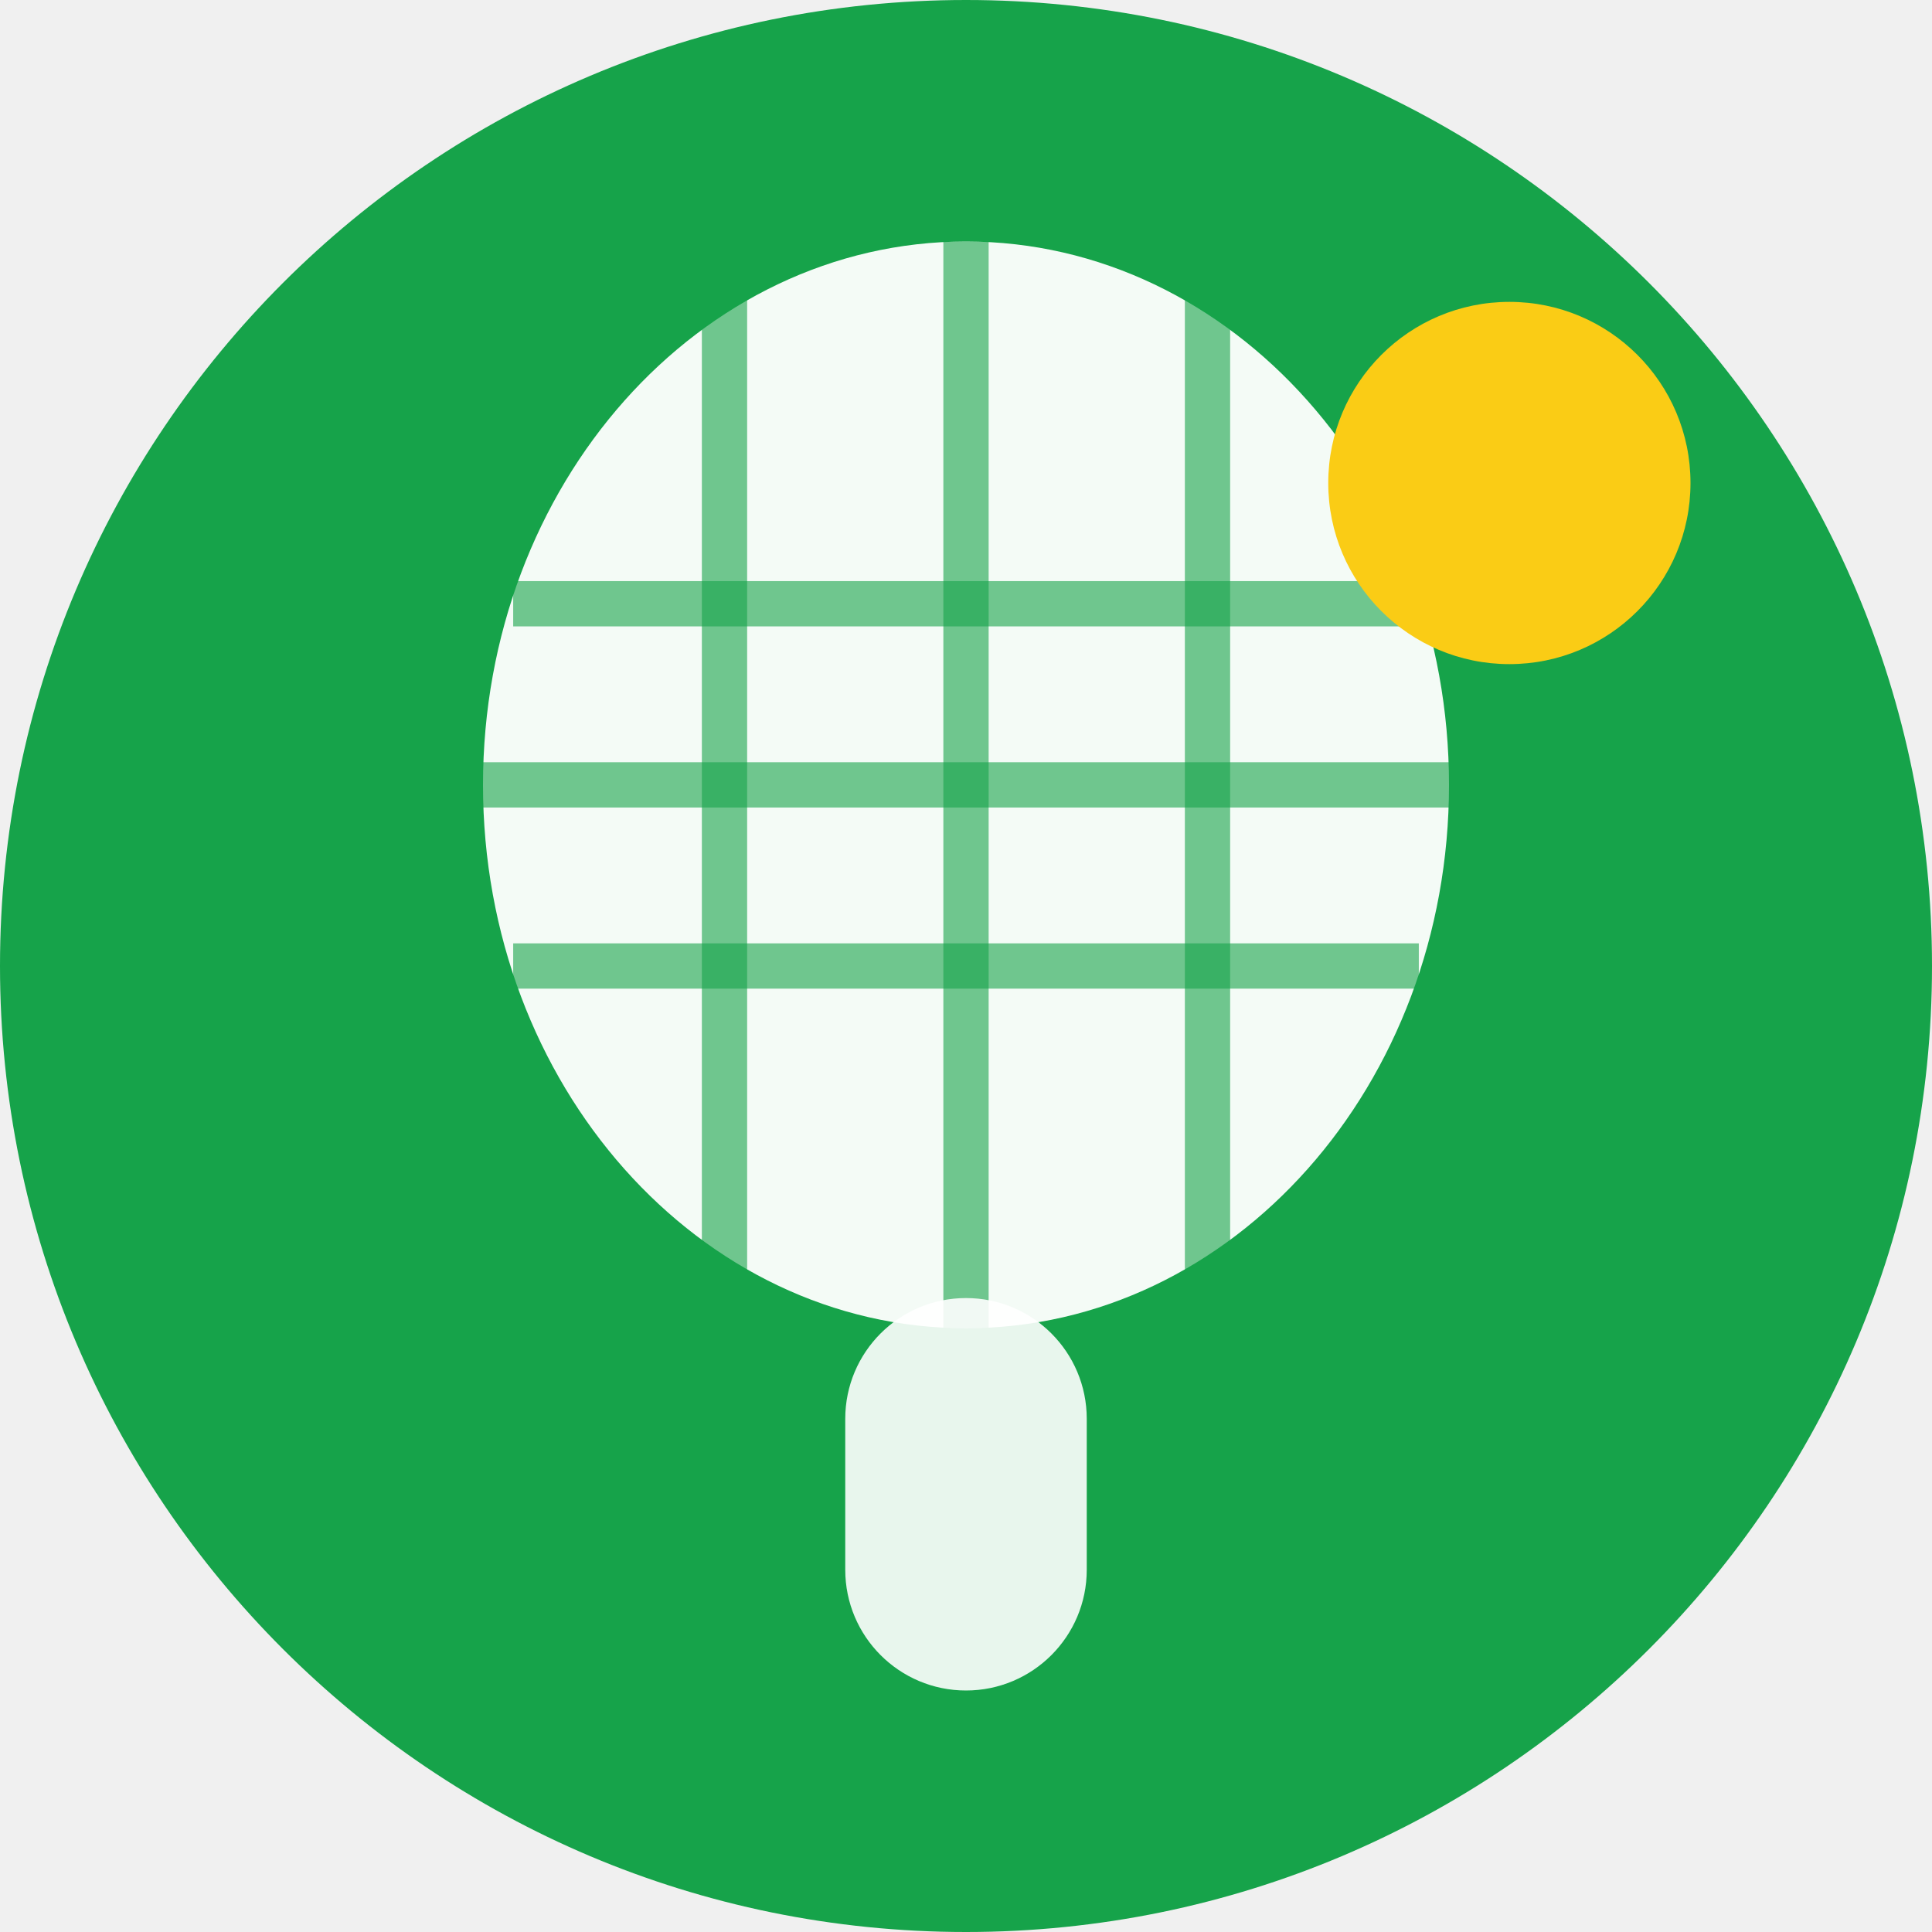
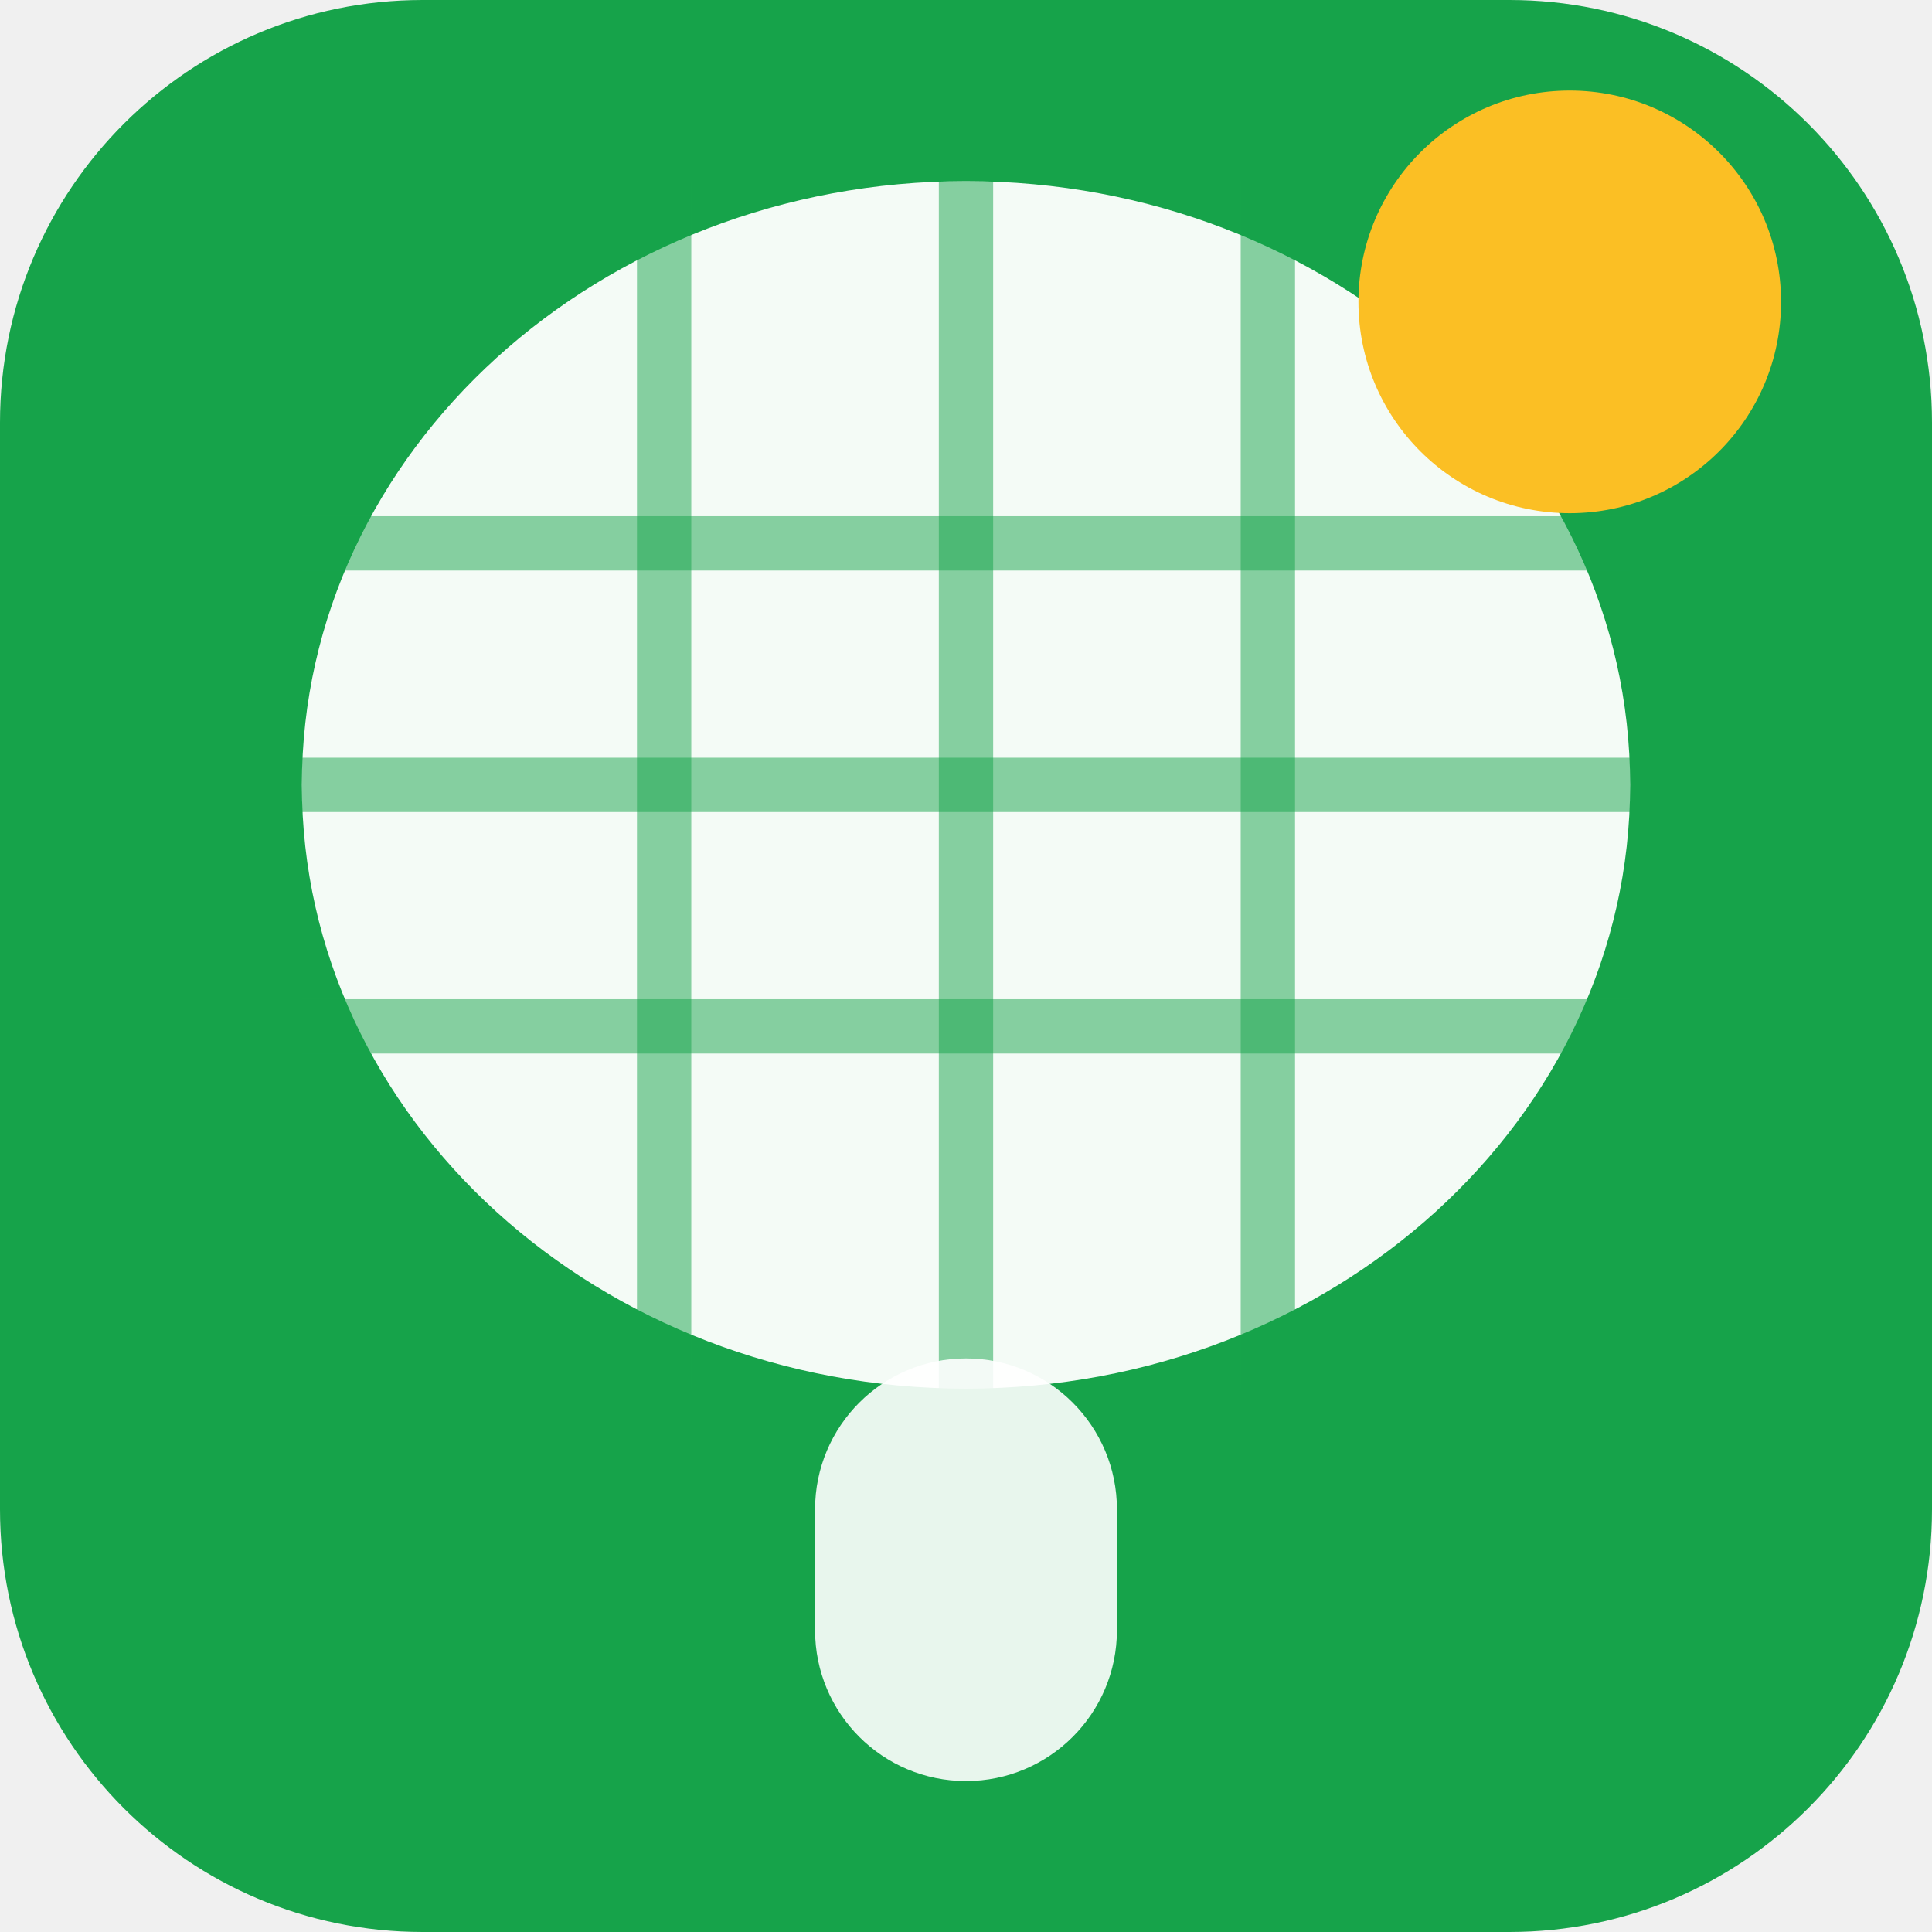
<svg xmlns="http://www.w3.org/2000/svg" viewBox="0 0 64 64" fill="none">
-   <circle cx="32" cy="32" r="32" fill="#16a34a" />
-   <ellipse cx="32" cy="26" rx="16" ry="18" fill="white" opacity="0.95" />
-   <line x1="17" y1="20" x2="47" y2="20" stroke="#16a34a" stroke-width="1.5" opacity="0.6" />
-   <line x1="16" y1="26" x2="48" y2="26" stroke="#16a34a" stroke-width="1.5" opacity="0.6" />
-   <line x1="17" y1="32" x2="47" y2="32" stroke="#16a34a" stroke-width="1.5" opacity="0.6" />
-   <line x1="24" y1="9" x2="24" y2="44" stroke="#16a34a" stroke-width="1.5" opacity="0.6" />
-   <line x1="32" y1="8" x2="32" y2="44" stroke="#16a34a" stroke-width="1.5" opacity="0.6" />
-   <line x1="40" y1="9" x2="40" y2="44" stroke="#16a34a" stroke-width="1.5" opacity="0.6" />
-   <rect x="28" y="43" width="8" height="13" rx="4" fill="white" opacity="0.9" />
-   <circle cx="50" cy="16" r="6" fill="#facc15" />
+   <rect width="64" height="64" rx="14" fill="#16a34a" />
+   <rect x="10" y="6" width="44" height="40" rx="22" fill="white" opacity="0.95" />
+   <line x1="10" y1="18" x2="54" y2="18" stroke="#16a34a" stroke-width="1.8" opacity="0.5" />
+   <line x1="10" y1="26" x2="54" y2="26" stroke="#16a34a" stroke-width="1.8" opacity="0.5" />
+   <line x1="10" y1="34" x2="54" y2="34" stroke="#16a34a" stroke-width="1.8" opacity="0.5" />
+   <line x1="22" y1="6" x2="22" y2="46" stroke="#16a34a" stroke-width="1.8" opacity="0.5" />
+   <line x1="32" y1="6" x2="32" y2="46" stroke="#16a34a" stroke-width="1.8" opacity="0.5" />
+   <line x1="42" y1="6" x2="42" y2="46" stroke="#16a34a" stroke-width="1.8" opacity="0.5" />
+   <rect x="27" y="45" width="10" height="14" rx="5" fill="white" opacity="0.9" />
+   <circle cx="52" cy="10" r="7" fill="#fbbf24" />
</svg>
